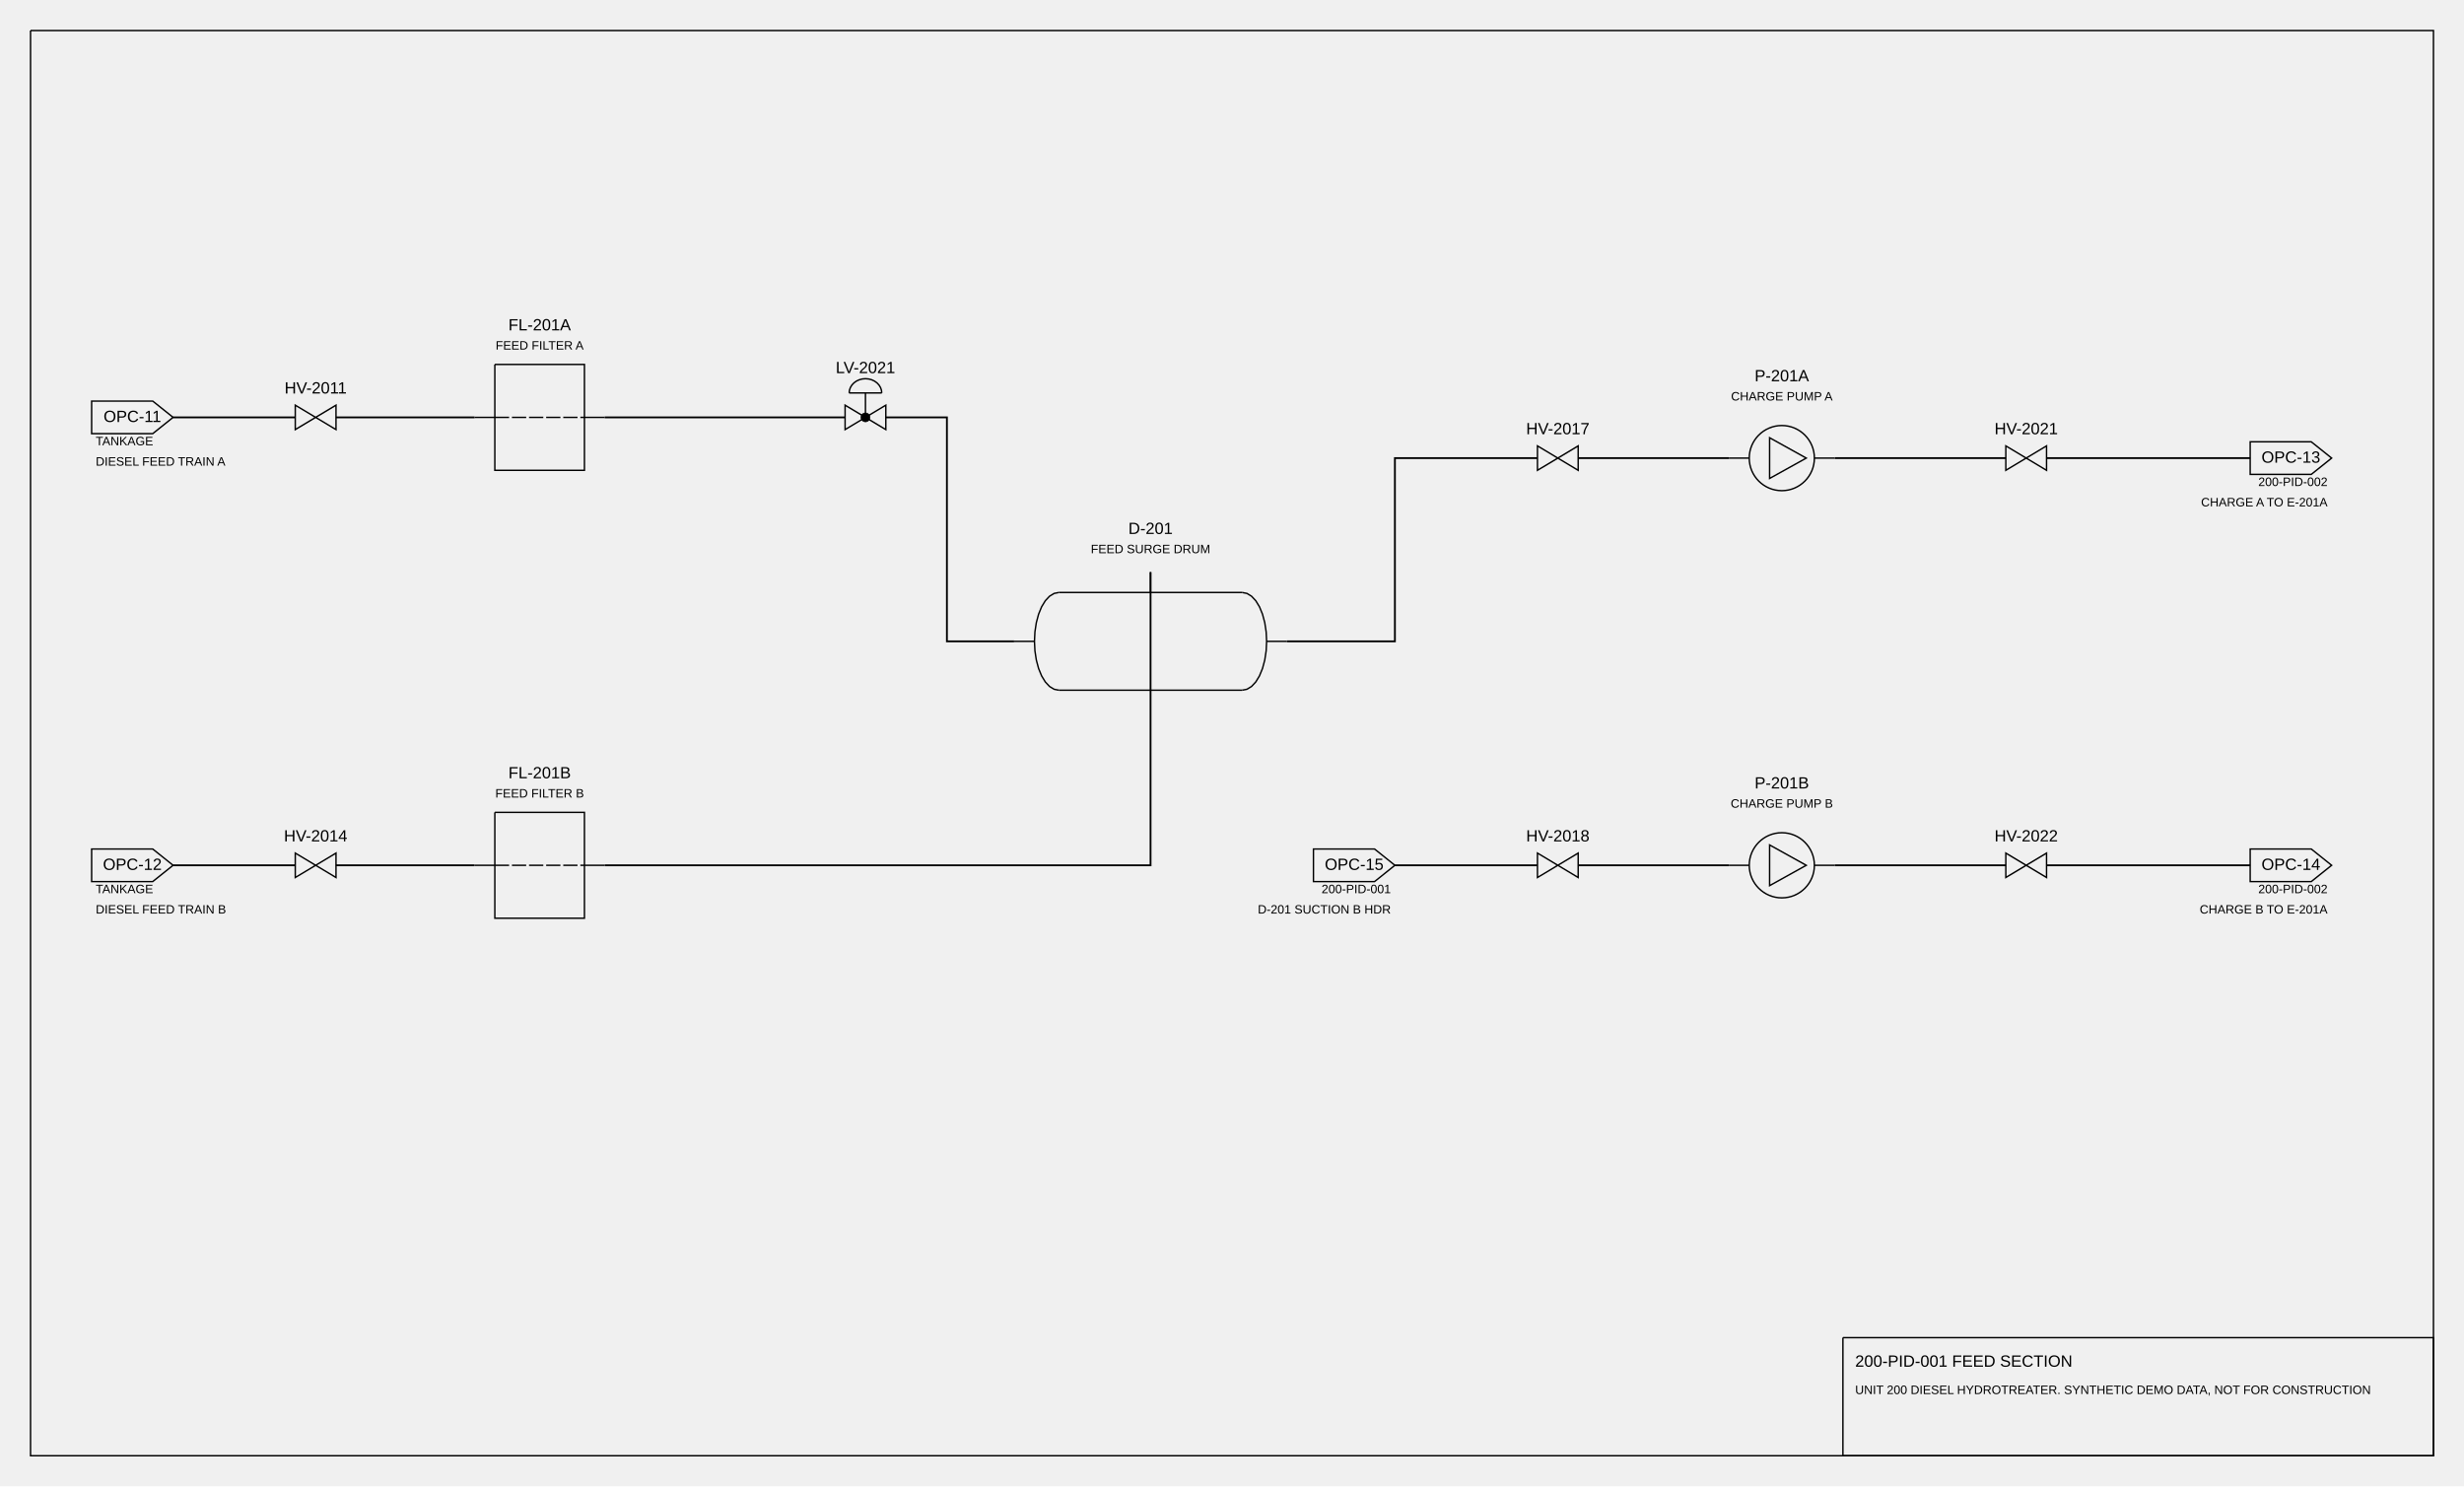
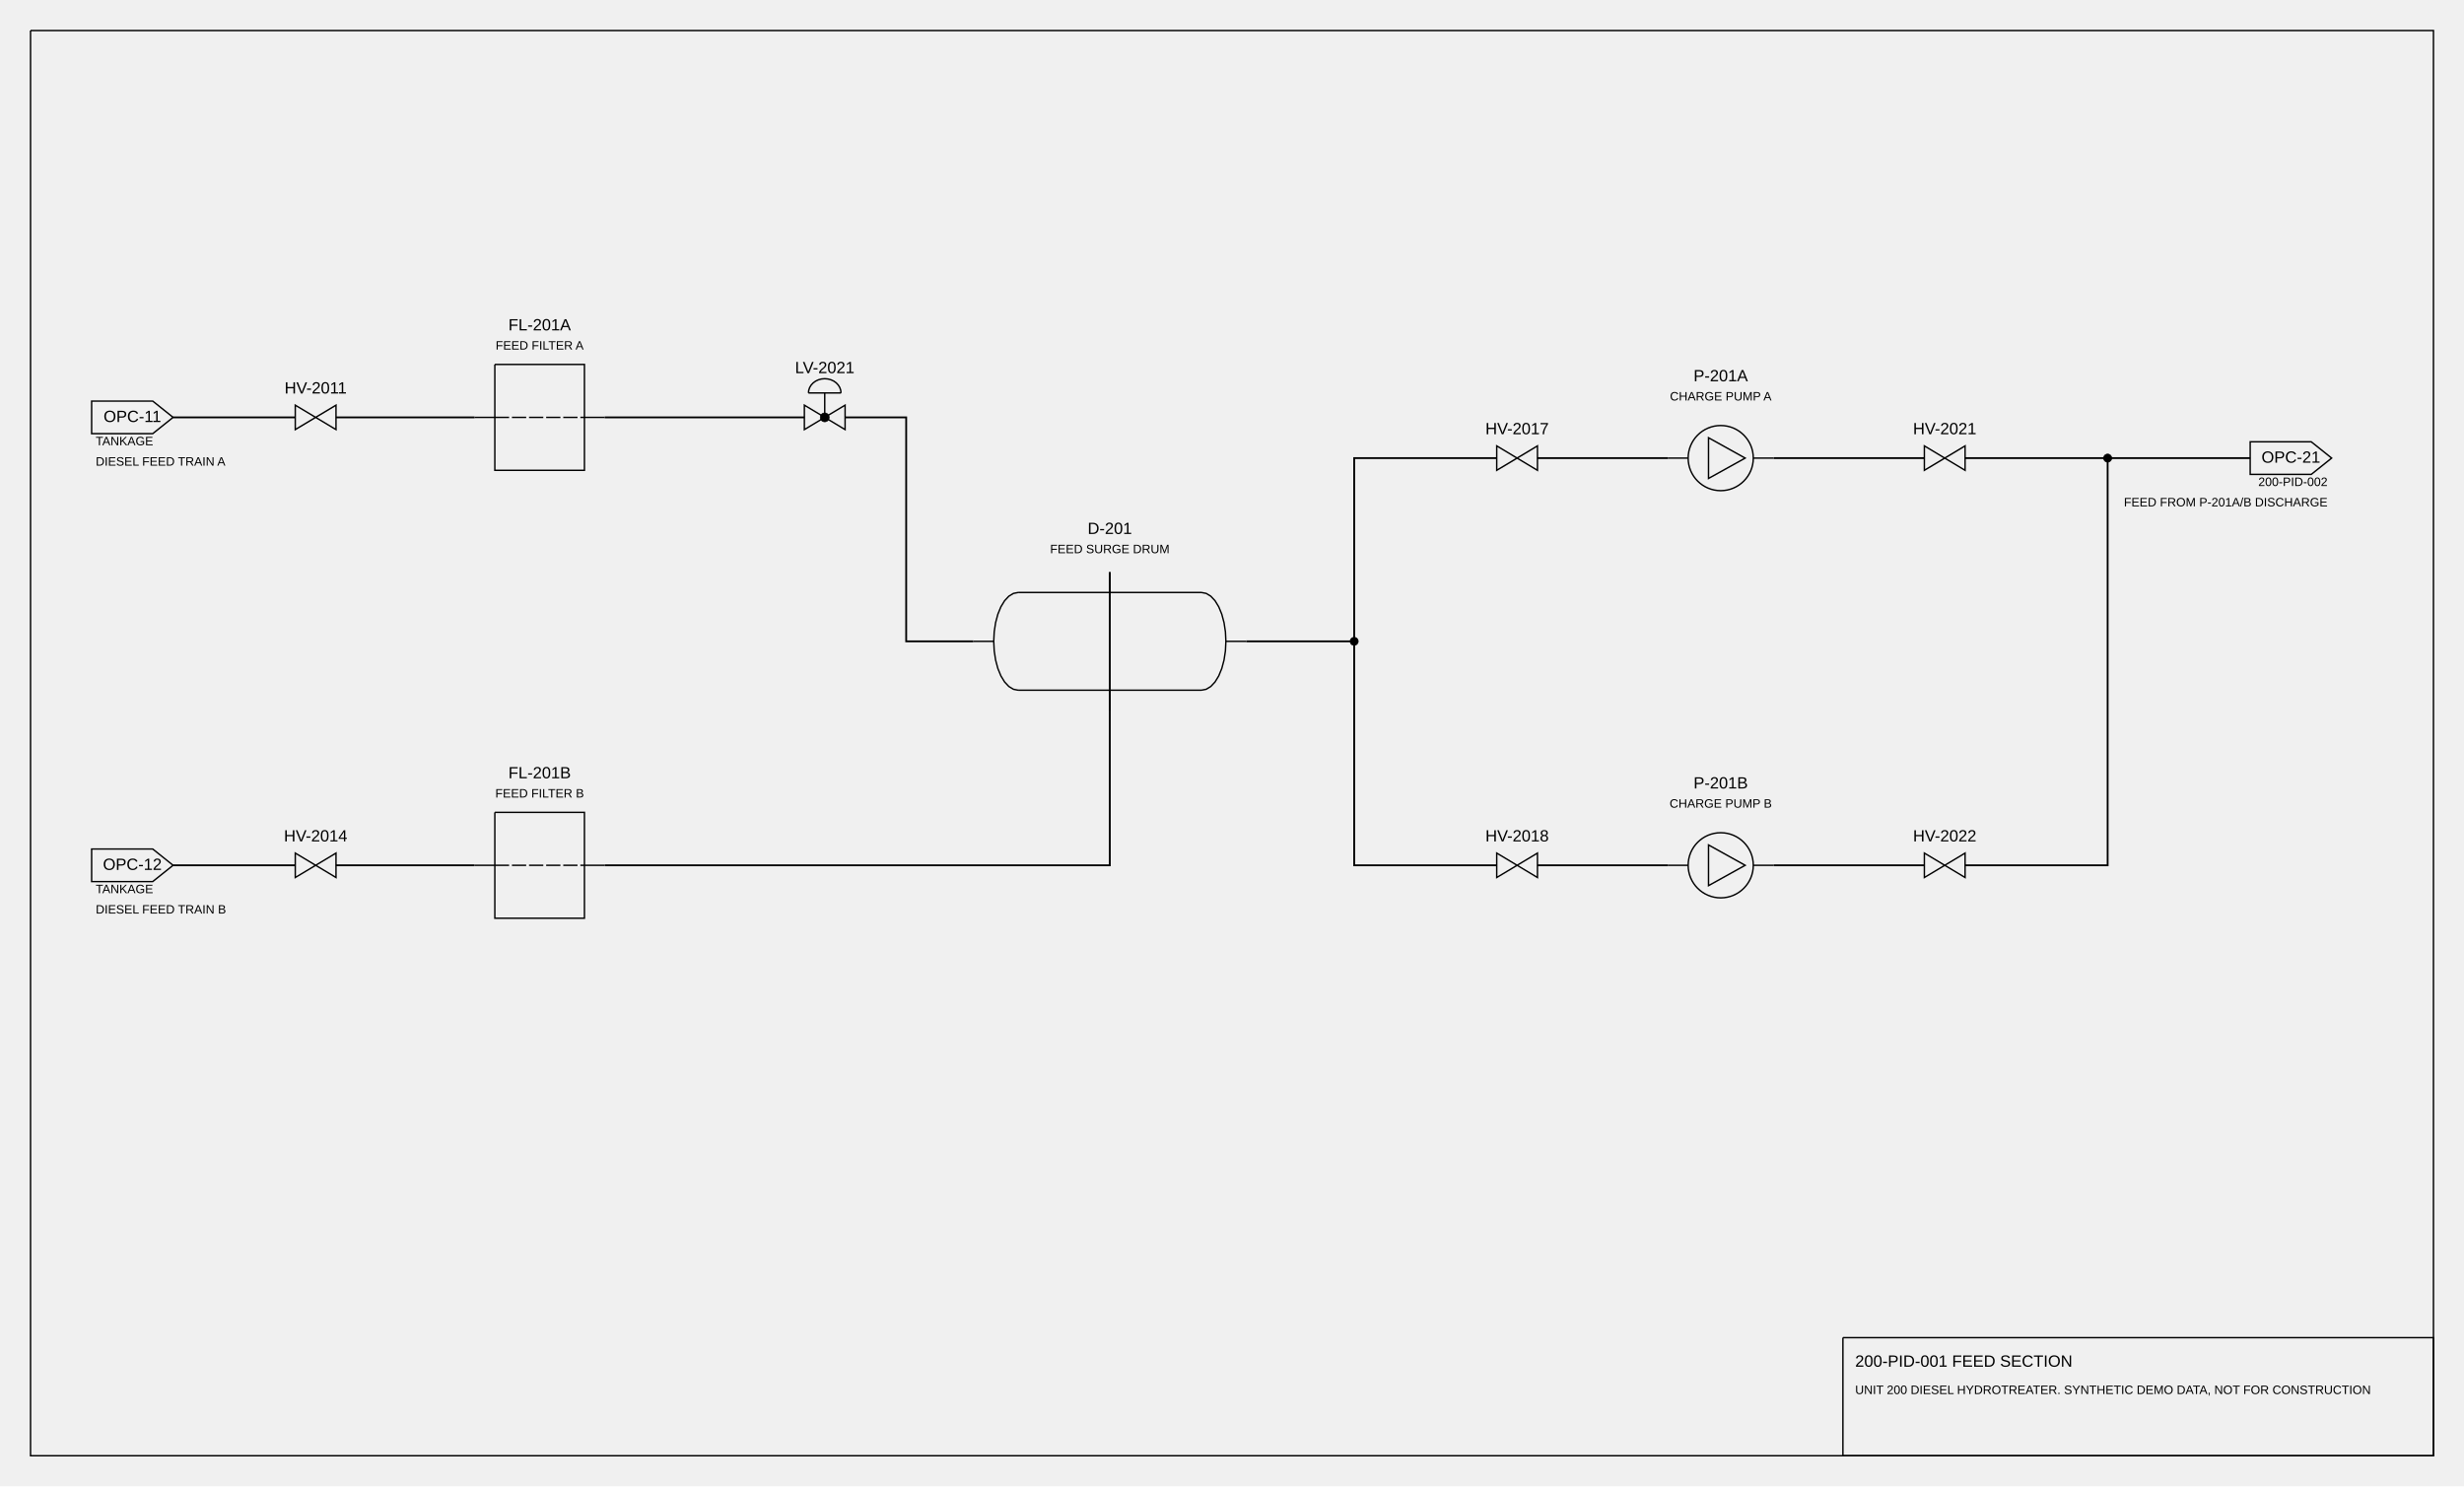
<svg xmlns="http://www.w3.org/2000/svg" width="1210.0" height="730.0" viewBox="-5.0 -5.0 1210.0 730.0">
  <rect x="-5.0" y="-5.0" width="1210.0" height="730.0" fill="#f0f0f0" />
  <g id="diagram-200-PID-001 Feed section" class="diagram">
    <g class="border">
      <polyline points="10.0,10.0 1190.0,10.0 1190.0,710.0 10.0,710.0 10.0,10.0" fill="none" stroke="rgb(0,0,0)" stroke-width="0.7" vector-effect="non-scaling-stroke" />
    </g>
    <g class="label">
      <polyline points="900.0,652.0 1190.0,652.0 1190.0,710.0 900.0,710.0 900.0,652.0" fill="none" stroke="rgb(0,0,0)" stroke-width="0.7" vector-effect="non-scaling-stroke" />
      <text x="906.0" y="664.0" text-anchor="start" dominant-baseline="middle" font-family="'Arial', Arial" font-size="8.0" fill="rgb(0,0,0)">200-PID-001  FEED SECTION</text>
      <text x="906.0" y="678.0" text-anchor="start" dominant-baseline="middle" font-family="'Arial', Arial" font-size="6.0" fill="rgb(0,0,0)">UNIT 200 DIESEL HYDROTREATER. SYNTHETIC DEMO DATA, NOT FOR CONSTRUCTION</text>
    </g>
    <g id="FL_201A" class="representation-group">
      <g class="static">
        <g>
          <g id="LIQUID_FILTER" transform="translate(260.00,200.00)">
            <polyline points="-22.0,-26.0 22.0,-26.0 22.0,26.0 -22.0,26.0 -22.0,-26.0" fill="none" stroke="rgb(0,0,0)" stroke-width="0.7" vector-effect="non-scaling-stroke" />
            <polyline points="-22.0,0.0 22.0,0.0" fill="none" stroke="rgb(0,0,0)" stroke-width="0.7" vector-effect="non-scaling-stroke" stroke-dasharray="7.0,1.4" />
            <polyline points="-32.0,0.0 -22.0,0.0" fill="none" stroke="rgb(0,0,0)" stroke-width="0.7" vector-effect="non-scaling-stroke" />
            <polyline points="22.0,0.0 32.0,0.0" fill="none" stroke="rgb(0,0,0)" stroke-width="0.7" vector-effect="non-scaling-stroke" />
          </g>
        </g>
      </g>
      <g class="equipmenttagnamelabel">
        <text x="260.0" y="155.0" text-anchor="middle" dominant-baseline="middle" font-family="'Arial', Arial" font-size="8.0" fill="rgb(0,0,0)">FL-201A</text>
      </g>
      <g class="label">
        <text x="260.0" y="165.0" text-anchor="middle" dominant-baseline="middle" font-family="'Arial', Arial" font-size="6.0" fill="rgb(0,0,0)">FEED FILTER A</text>
      </g>
      <g id="FL_201A_N1" class="representation-group">
        <g id="FL_201A_N1_node" class="representation-group" />
      </g>
      <g id="FL_201A_N2" class="representation-group">
        <g id="FL_201A_N2_node" class="representation-group" />
      </g>
    </g>
    <g id="FL_201B" class="representation-group">
      <g class="static">
        <g>
          <g id="LIQUID_FILTER" transform="translate(260.00,420.00)">
            <polyline points="-22.0,-26.0 22.0,-26.0 22.0,26.0 -22.0,26.0 -22.0,-26.0" fill="none" stroke="rgb(0,0,0)" stroke-width="0.7" vector-effect="non-scaling-stroke" />
            <polyline points="-22.0,0.0 22.0,0.0" fill="none" stroke="rgb(0,0,0)" stroke-width="0.7" vector-effect="non-scaling-stroke" stroke-dasharray="7.0,1.4" />
            <polyline points="-32.0,0.0 -22.0,0.0" fill="none" stroke="rgb(0,0,0)" stroke-width="0.7" vector-effect="non-scaling-stroke" />
            <polyline points="22.0,0.0 32.0,0.0" fill="none" stroke="rgb(0,0,0)" stroke-width="0.7" vector-effect="non-scaling-stroke" />
          </g>
        </g>
      </g>
      <g class="equipmenttagnamelabel">
        <text x="260.0" y="375.0" text-anchor="middle" dominant-baseline="middle" font-family="'Arial', Arial" font-size="8.0" fill="rgb(0,0,0)">FL-201B</text>
      </g>
      <g class="label">
        <text x="260.0" y="385.0" text-anchor="middle" dominant-baseline="middle" font-family="'Arial', Arial" font-size="6.0" fill="rgb(0,0,0)">FEED FILTER B</text>
      </g>
      <g id="FL_201B_N1" class="representation-group">
        <g id="FL_201B_N1_node" class="representation-group" />
      </g>
      <g id="FL_201B_N2" class="representation-group">
        <g id="FL_201B_N2_node" class="representation-group" />
      </g>
    </g>
    <g id="D_201" class="representation-group">
      <g class="static">
        <g>
-           <g id="HORIZONTAL_DRUM" transform="translate(560.00,310.00)">
+           <g id="HORIZONTAL_DRUM" transform="translate(540.00,310.00)">
            <polyline points="-45.0,-24.0 45.0,-24.0" fill="none" stroke="rgb(0,0,0)" stroke-width="0.7" vector-effect="non-scaling-stroke" />
            <polyline points="-45.0,24.0 45.0,24.0" fill="none" stroke="rgb(0,0,0)" stroke-width="0.7" vector-effect="non-scaling-stroke" />
            <polyline points="-45.0,24.0 -47.341,23.539 -49.592,22.173 -51.667,19.955 -53.485,16.971 -54.978,13.334 -56.087,9.184 -56.769,4.682 -57.0,0.0 -56.769,-4.682 -56.087,-9.184 -54.978,-13.334 -53.485,-16.971 -51.667,-19.955 -49.592,-22.173 -47.341,-23.539 -45.0,-24.0" fill="none" stroke="rgb(0,0,0)" stroke-width="0.7" vector-effect="non-scaling-stroke" />
            <polyline points="45.0,-24.0 47.341,-23.539 49.592,-22.173 51.667,-19.955 53.485,-16.971 54.978,-13.334 56.087,-9.184 56.769,-4.682 57.0,0.0 56.769,4.682 56.087,9.184 54.978,13.334 53.485,16.971 51.667,19.955 49.592,22.173 47.341,23.539 45.0,24.0" fill="none" stroke="rgb(0,0,0)" stroke-width="0.7" vector-effect="non-scaling-stroke" />
            <polyline points="-57.0,0.0 -67.0,0.0" fill="none" stroke="rgb(0,0,0)" stroke-width="0.7" vector-effect="non-scaling-stroke" />
            <polyline points="57.0,0.0 67.0,0.0" fill="none" stroke="rgb(0,0,0)" stroke-width="0.7" vector-effect="non-scaling-stroke" />
            <polyline points="0.0,-24.0 0.0,-34.0" fill="none" stroke="rgb(0,0,0)" stroke-width="0.7" vector-effect="non-scaling-stroke" />
+             <polyline points="0.0,24.0 0.0,34.0" fill="none" stroke="rgb(0,0,0)" stroke-width="0.7" vector-effect="non-scaling-stroke" />
          </g>
        </g>
      </g>
      <g class="equipmenttagnamelabel">
-         <text x="560.0" y="255.0" text-anchor="middle" dominant-baseline="middle" font-family="'Arial', Arial" font-size="8.0" fill="rgb(0,0,0)">D-201</text>
-       </g>
-       <g class="label">
-         <text x="560.0" y="265.0" text-anchor="middle" dominant-baseline="middle" font-family="'Arial', Arial" font-size="6.0" fill="rgb(0,0,0)">FEED SURGE DRUM</text>
+         <text x="540.0" y="255.0" text-anchor="middle" dominant-baseline="middle" font-family="'Arial', Arial" font-size="8.0" fill="rgb(0,0,0)">D-201</text>
+       </g>
+       <g class="label">
+         <text x="540.0" y="265.0" text-anchor="middle" dominant-baseline="middle" font-family="'Arial', Arial" font-size="6.0" fill="rgb(0,0,0)">FEED SURGE DRUM</text>
      </g>
      <g id="D_201_N1" class="representation-group">
        <g id="D_201_N1_node" class="representation-group" />
      </g>
      <g id="D_201_N2" class="representation-group">
        <g id="D_201_N2_node" class="representation-group" />
      </g>
      <g id="D_201_N3" class="representation-group">
        <g id="D_201_N3_node" class="representation-group" />
      </g>
    </g>
    <g id="P_201A" class="representation-group">
      <g class="static">
        <g>
-           <g id="CENTRIFUGAL_PUMP" transform="translate(870.00,220.00)">
+           <g id="CENTRIFUGAL_PUMP" transform="translate(840.00,220.00)">
            <ellipse cx="0.0" cy="0.0" rx="16.0" ry="16.0" fill="none" stroke="rgb(0,0,0)" stroke-width="0.7" vector-effect="non-scaling-stroke" />
            <polygon points="-6.0,-10.0 12.0,0.0 -6.0,10.0" fill="none" stroke="rgb(0,0,0)" stroke-width="0.7" vector-effect="non-scaling-stroke" />
            <polyline points="-26.0,0.0 -16.0,0.0" fill="none" stroke="rgb(0,0,0)" stroke-width="0.7" vector-effect="non-scaling-stroke" />
            <polyline points="16.0,0.0 26.0,0.0" fill="none" stroke="rgb(0,0,0)" stroke-width="0.7" vector-effect="non-scaling-stroke" />
          </g>
        </g>
      </g>
      <g class="equipmenttagnamelabel">
-         <text x="870.0" y="180.0" text-anchor="middle" dominant-baseline="middle" font-family="'Arial', Arial" font-size="8.0" fill="rgb(0,0,0)">P-201A</text>
-       </g>
-       <g class="label">
-         <text x="870.0" y="190.0" text-anchor="middle" dominant-baseline="middle" font-family="'Arial', Arial" font-size="6.0" fill="rgb(0,0,0)">CHARGE PUMP A</text>
+         <text x="840.0" y="180.0" text-anchor="middle" dominant-baseline="middle" font-family="'Arial', Arial" font-size="8.0" fill="rgb(0,0,0)">P-201A</text>
+       </g>
+       <g class="label">
+         <text x="840.0" y="190.0" text-anchor="middle" dominant-baseline="middle" font-family="'Arial', Arial" font-size="6.0" fill="rgb(0,0,0)">CHARGE PUMP A</text>
      </g>
      <g id="P_201A_N1" class="representation-group">
        <g id="P_201A_N1_node" class="representation-group" />
      </g>
      <g id="P_201A_N2" class="representation-group">
        <g id="P_201A_N2_node" class="representation-group" />
      </g>
    </g>
    <g id="P_201B" class="representation-group">
      <g class="static">
        <g>
-           <g id="CENTRIFUGAL_PUMP" transform="translate(870.00,420.00)">
+           <g id="CENTRIFUGAL_PUMP" transform="translate(840.00,420.00)">
            <ellipse cx="0.0" cy="0.0" rx="16.0" ry="16.0" fill="none" stroke="rgb(0,0,0)" stroke-width="0.7" vector-effect="non-scaling-stroke" />
            <polygon points="-6.0,-10.0 12.0,0.0 -6.0,10.0" fill="none" stroke="rgb(0,0,0)" stroke-width="0.7" vector-effect="non-scaling-stroke" />
            <polyline points="-26.0,0.0 -16.0,0.0" fill="none" stroke="rgb(0,0,0)" stroke-width="0.7" vector-effect="non-scaling-stroke" />
            <polyline points="16.0,0.0 26.0,0.0" fill="none" stroke="rgb(0,0,0)" stroke-width="0.7" vector-effect="non-scaling-stroke" />
          </g>
        </g>
      </g>
      <g class="equipmenttagnamelabel">
-         <text x="870.0" y="380.0" text-anchor="middle" dominant-baseline="middle" font-family="'Arial', Arial" font-size="8.0" fill="rgb(0,0,0)">P-201B</text>
-       </g>
-       <g class="label">
-         <text x="870.0" y="390.0" text-anchor="middle" dominant-baseline="middle" font-family="'Arial', Arial" font-size="6.0" fill="rgb(0,0,0)">CHARGE PUMP B</text>
+         <text x="840.0" y="380.0" text-anchor="middle" dominant-baseline="middle" font-family="'Arial', Arial" font-size="8.0" fill="rgb(0,0,0)">P-201B</text>
+       </g>
+       <g class="label">
+         <text x="840.0" y="390.0" text-anchor="middle" dominant-baseline="middle" font-family="'Arial', Arial" font-size="6.0" fill="rgb(0,0,0)">CHARGE PUMP B</text>
      </g>
      <g id="P_201B_N1" class="representation-group">
        <g id="P_201B_N1_node" class="representation-group" />
      </g>
      <g id="P_201B_N2" class="representation-group">
        <g id="P_201B_N2_node" class="representation-group" />
      </g>
    </g>
    <g id="HV_2011" class="representation-group">
      <g class="static">
        <g>
          <g id="GATE_VALVE" transform="translate(150.00,200.00)">
            <polygon points="-10.0,-6.0 10.0,6.0 10.0,-6.0 -10.0,6.0" fill="none" stroke="rgb(0,0,0)" stroke-width="0.7" vector-effect="non-scaling-stroke" />
          </g>
        </g>
      </g>
      <g class="valvelabel">
        <text x="150.0" y="186.0" text-anchor="middle" dominant-baseline="middle" font-family="'Arial', Arial" font-size="8.0" fill="rgb(0,0,0)">HV-2011</text>
      </g>
      <g id="HV_2011_in" class="representation-group" />
      <g id="HV_2011_out" class="representation-group" />
    </g>
    <g id="HV_2014" class="representation-group">
      <g class="static">
        <g>
          <g id="GATE_VALVE" transform="translate(150.00,420.00)">
            <polygon points="-10.0,-6.0 10.0,6.0 10.0,-6.0 -10.0,6.0" fill="none" stroke="rgb(0,0,0)" stroke-width="0.7" vector-effect="non-scaling-stroke" />
          </g>
        </g>
      </g>
      <g class="valvelabel">
        <text x="150.0" y="406.0" text-anchor="middle" dominant-baseline="middle" font-family="'Arial', Arial" font-size="8.0" fill="rgb(0,0,0)">HV-2014</text>
      </g>
      <g id="HV_2014_in" class="representation-group" />
      <g id="HV_2014_out" class="representation-group" />
    </g>
    <g id="HV_2017" class="representation-group">
      <g class="static">
        <g>
-           <g id="GATE_VALVE" transform="translate(760.00,220.00)">
-             <polygon points="-10.0,-6.0 10.0,6.0 10.0,-6.0 -10.0,6.0" fill="none" stroke="rgb(0,0,0)" stroke-width="0.7" vector-effect="non-scaling-stroke" />
-           </g>
-         </g>
-       </g>
-       <g class="valvelabel">
-         <text x="760.0" y="206.0" text-anchor="middle" dominant-baseline="middle" font-family="'Arial', Arial" font-size="8.0" fill="rgb(0,0,0)">HV-2017</text>
+           <g id="GATE_VALVE" transform="translate(740.00,220.00)">
+             <polygon points="-10.0,-6.0 10.0,6.0 10.0,-6.0 -10.0,6.0" fill="none" stroke="rgb(0,0,0)" stroke-width="0.7" vector-effect="non-scaling-stroke" />
+           </g>
+         </g>
+       </g>
+       <g class="valvelabel">
+         <text x="740.0" y="206.0" text-anchor="middle" dominant-baseline="middle" font-family="'Arial', Arial" font-size="8.0" fill="rgb(0,0,0)">HV-2017</text>
      </g>
      <g id="HV_2017_in" class="representation-group" />
      <g id="HV_2017_out" class="representation-group" />
    </g>
    <g id="HV_2018" class="representation-group">
      <g class="static">
        <g>
-           <g id="GATE_VALVE" transform="translate(760.00,420.00)">
-             <polygon points="-10.0,-6.0 10.0,6.0 10.0,-6.0 -10.0,6.0" fill="none" stroke="rgb(0,0,0)" stroke-width="0.7" vector-effect="non-scaling-stroke" />
-           </g>
-         </g>
-       </g>
-       <g class="valvelabel">
-         <text x="760.0" y="406.0" text-anchor="middle" dominant-baseline="middle" font-family="'Arial', Arial" font-size="8.0" fill="rgb(0,0,0)">HV-2018</text>
+           <g id="GATE_VALVE" transform="translate(740.00,420.00)">
+             <polygon points="-10.0,-6.0 10.0,6.0 10.0,-6.0 -10.0,6.0" fill="none" stroke="rgb(0,0,0)" stroke-width="0.7" vector-effect="non-scaling-stroke" />
+           </g>
+         </g>
+       </g>
+       <g class="valvelabel">
+         <text x="740.0" y="406.0" text-anchor="middle" dominant-baseline="middle" font-family="'Arial', Arial" font-size="8.0" fill="rgb(0,0,0)">HV-2018</text>
      </g>
      <g id="HV_2018_in" class="representation-group" />
      <g id="HV_2018_out" class="representation-group" />
    </g>
    <g id="HV_2021" class="representation-group">
      <g class="static">
        <g>
-           <g id="GATE_VALVE" transform="translate(990.00,220.00)">
-             <polygon points="-10.0,-6.0 10.0,6.0 10.0,-6.0 -10.0,6.0" fill="none" stroke="rgb(0,0,0)" stroke-width="0.7" vector-effect="non-scaling-stroke" />
-           </g>
-         </g>
-       </g>
-       <g class="valvelabel">
-         <text x="990.0" y="206.0" text-anchor="middle" dominant-baseline="middle" font-family="'Arial', Arial" font-size="8.0" fill="rgb(0,0,0)">HV-2021</text>
+           <g id="GATE_VALVE" transform="translate(950.00,220.00)">
+             <polygon points="-10.0,-6.0 10.0,6.0 10.0,-6.0 -10.0,6.0" fill="none" stroke="rgb(0,0,0)" stroke-width="0.7" vector-effect="non-scaling-stroke" />
+           </g>
+         </g>
+       </g>
+       <g class="valvelabel">
+         <text x="950.0" y="206.0" text-anchor="middle" dominant-baseline="middle" font-family="'Arial', Arial" font-size="8.0" fill="rgb(0,0,0)">HV-2021</text>
      </g>
      <g id="HV_2021_in" class="representation-group" />
      <g id="HV_2021_out" class="representation-group" />
    </g>
    <g id="HV_2022" class="representation-group">
      <g class="static">
        <g>
-           <g id="GATE_VALVE" transform="translate(990.00,420.00)">
-             <polygon points="-10.0,-6.0 10.0,6.0 10.0,-6.0 -10.0,6.0" fill="none" stroke="rgb(0,0,0)" stroke-width="0.7" vector-effect="non-scaling-stroke" />
-           </g>
-         </g>
-       </g>
-       <g class="valvelabel">
-         <text x="990.0" y="406.0" text-anchor="middle" dominant-baseline="middle" font-family="'Arial', Arial" font-size="8.0" fill="rgb(0,0,0)">HV-2022</text>
+           <g id="GATE_VALVE" transform="translate(950.00,420.00)">
+             <polygon points="-10.0,-6.0 10.0,6.0 10.0,-6.0 -10.0,6.0" fill="none" stroke="rgb(0,0,0)" stroke-width="0.7" vector-effect="non-scaling-stroke" />
+           </g>
+         </g>
+       </g>
+       <g class="valvelabel">
+         <text x="950.0" y="406.0" text-anchor="middle" dominant-baseline="middle" font-family="'Arial', Arial" font-size="8.0" fill="rgb(0,0,0)">HV-2022</text>
      </g>
      <g id="HV_2022_in" class="representation-group" />
      <g id="HV_2022_out" class="representation-group" />
    </g>
    <g id="LV_2021" class="representation-group">
      <g class="static">
        <g>
-           <g id="GLOBE_CONTROL_VALVE" transform="translate(420.00,200.00)">
+           <g id="GLOBE_CONTROL_VALVE" transform="translate(400.00,200.00)">
            <polygon points="-10.0,-6.0 10.0,6.0 10.0,-6.0 -10.0,6.0" fill="none" stroke="rgb(0,0,0)" stroke-width="0.7" vector-effect="non-scaling-stroke" />
            <ellipse cx="0.0" cy="0.0" rx="2.2" ry="2.2" fill="rgb(0,0,0)" stroke="rgb(0,0,0)" stroke-width="0.3" vector-effect="non-scaling-stroke" />
            <polyline points="0.0,0.0 0.0,-12.0" fill="none" stroke="rgb(0,0,0)" stroke-width="0.7" vector-effect="non-scaling-stroke" />
            <polyline points="-8.0,-12.0 8.0,-12.0" fill="none" stroke="rgb(0,0,0)" stroke-width="0.7" vector-effect="non-scaling-stroke" />
            <polyline points="-8.0,-12.0 -7.846,-13.366 -7.391,-14.679 -6.652,-15.889 -5.657,-16.95 -4.445,-17.82 -3.062,-18.467 -1.561,-18.866 -0.0,-19.0 1.561,-18.866 3.062,-18.467 4.445,-17.82 5.657,-16.95 6.652,-15.889 7.391,-14.679 7.846,-13.366 8.0,-12.0" fill="none" stroke="rgb(0,0,0)" stroke-width="0.7" vector-effect="non-scaling-stroke" />
          </g>
        </g>
      </g>
      <g class="valvelabel">
-         <text x="420.0" y="176.0" text-anchor="middle" dominant-baseline="middle" font-family="'Arial', Arial" font-size="8.0" fill="rgb(0,0,0)">LV-2021</text>
+         <text x="400.0" y="176.0" text-anchor="middle" dominant-baseline="middle" font-family="'Arial', Arial" font-size="8.0" fill="rgb(0,0,0)">LV-2021</text>
      </g>
      <g id="LV_2021_in" class="representation-group" />
      <g id="LV_2021_out" class="representation-group" />
    </g>
    <g id="OPC_11" class="representation-group">
      <g class="static">
        <g>
          <g id="PIPE_OFF_PAGE_CONNECTOR" transform="translate(60.00,200.00)">
            <polygon points="-20.0,-8.0 10.0,-8.0 20.0,0.0 10.0,8.0 -20.0,8.0" fill="none" stroke="rgb(0,0,0)" stroke-width="0.7" vector-effect="non-scaling-stroke" />
          </g>
        </g>
      </g>
      <g class="offpageconnectornumberlabel">
        <text x="60.0" y="200.0" text-anchor="middle" dominant-baseline="middle" font-family="'Arial', Arial" font-size="8.0" fill="rgb(0,0,0)">OPC-11</text>
      </g>
      <g class="offpageconnectordescriptionlabel">
        <text x="42.0" y="222.0" text-anchor="start" dominant-baseline="middle" font-family="'Arial', Arial" font-size="6.0" fill="rgb(0,0,0)">DIESEL FEED TRAIN A</text>
      </g>
      <g class="label">
        <text x="42.0" y="212.0" text-anchor="start" dominant-baseline="middle" font-family="'Arial', Arial" font-size="6.0" fill="rgb(0,0,0)">TANKAGE</text>
      </g>
      <g id="OPC_11_node" class="representation-group" />
    </g>
    <g id="OPC_12" class="representation-group">
      <g class="static">
        <g>
          <g id="PIPE_OFF_PAGE_CONNECTOR" transform="translate(60.00,420.00)">
            <polygon points="-20.0,-8.0 10.0,-8.0 20.0,0.0 10.0,8.0 -20.0,8.0" fill="none" stroke="rgb(0,0,0)" stroke-width="0.7" vector-effect="non-scaling-stroke" />
          </g>
        </g>
      </g>
      <g class="offpageconnectornumberlabel">
        <text x="60.0" y="420.0" text-anchor="middle" dominant-baseline="middle" font-family="'Arial', Arial" font-size="8.0" fill="rgb(0,0,0)">OPC-12</text>
      </g>
      <g class="offpageconnectordescriptionlabel">
        <text x="42.0" y="442.0" text-anchor="start" dominant-baseline="middle" font-family="'Arial', Arial" font-size="6.0" fill="rgb(0,0,0)">DIESEL FEED TRAIN B</text>
      </g>
      <g class="label">
        <text x="42.0" y="432.0" text-anchor="start" dominant-baseline="middle" font-family="'Arial', Arial" font-size="6.0" fill="rgb(0,0,0)">TANKAGE</text>
      </g>
      <g id="OPC_12_node" class="representation-group" />
    </g>
-     <g id="OPC_13" class="representation-group">
+     <g id="OPC_21" class="representation-group">
      <g class="static">
        <g>
          <g id="PIPE_OFF_PAGE_CONNECTOR" transform="translate(1120.00,220.00)">
            <polygon points="-20.0,-8.0 10.0,-8.0 20.0,0.0 10.0,8.0 -20.0,8.0" fill="none" stroke="rgb(0,0,0)" stroke-width="0.7" vector-effect="non-scaling-stroke" />
          </g>
        </g>
      </g>
      <g class="offpageconnectornumberlabel">
-         <text x="1120.0" y="220.0" text-anchor="middle" dominant-baseline="middle" font-family="'Arial', Arial" font-size="8.0" fill="rgb(0,0,0)">OPC-13</text>
+         <text x="1120.0" y="220.0" text-anchor="middle" dominant-baseline="middle" font-family="'Arial', Arial" font-size="8.0" fill="rgb(0,0,0)">OPC-21</text>
      </g>
      <g class="offpageconnectordescriptionlabel">
-         <text x="1138.0" y="242.0" text-anchor="end" dominant-baseline="middle" font-family="'Arial', Arial" font-size="6.0" fill="rgb(0,0,0)">CHARGE A TO E-201A</text>
+         <text x="1138.0" y="242.0" text-anchor="end" dominant-baseline="middle" font-family="'Arial', Arial" font-size="6.0" fill="rgb(0,0,0)">FEED FROM P-201A/B DISCHARGE</text>
      </g>
      <g class="label">
        <text x="1138.0" y="232.0" text-anchor="end" dominant-baseline="middle" font-family="'Arial', Arial" font-size="6.0" fill="rgb(0,0,0)">200-PID-002</text>
      </g>
-       <g id="OPC_13_node" class="representation-group" />
-     </g>
-     <g id="OPC_14" class="representation-group">
-       <g class="static">
-         <g>
-           <g id="PIPE_OFF_PAGE_CONNECTOR" transform="translate(1120.00,420.00)">
-             <polygon points="-20.0,-8.0 10.0,-8.0 20.0,0.0 10.0,8.0 -20.0,8.0" fill="none" stroke="rgb(0,0,0)" stroke-width="0.7" vector-effect="non-scaling-stroke" />
-           </g>
-         </g>
-       </g>
-       <g class="offpageconnectornumberlabel">
-         <text x="1120.0" y="420.0" text-anchor="middle" dominant-baseline="middle" font-family="'Arial', Arial" font-size="8.0" fill="rgb(0,0,0)">OPC-14</text>
-       </g>
-       <g class="offpageconnectordescriptionlabel">
-         <text x="1138.0" y="442.0" text-anchor="end" dominant-baseline="middle" font-family="'Arial', Arial" font-size="6.0" fill="rgb(0,0,0)">CHARGE B TO E-201A</text>
-       </g>
-       <g class="label">
-         <text x="1138.0" y="432.0" text-anchor="end" dominant-baseline="middle" font-family="'Arial', Arial" font-size="6.0" fill="rgb(0,0,0)">200-PID-002</text>
-       </g>
-       <g id="OPC_14_node" class="representation-group" />
-     </g>
-     <g id="OPC_15" class="representation-group">
-       <g class="static">
-         <g>
-           <g id="PIPE_OFF_PAGE_CONNECTOR" transform="translate(660.00,420.00)">
-             <polygon points="-20.0,-8.0 10.0,-8.0 20.0,0.0 10.0,8.0 -20.0,8.0" fill="none" stroke="rgb(0,0,0)" stroke-width="0.7" vector-effect="non-scaling-stroke" />
-           </g>
-         </g>
-       </g>
-       <g class="offpageconnectornumberlabel">
-         <text x="660.0" y="420.0" text-anchor="middle" dominant-baseline="middle" font-family="'Arial', Arial" font-size="8.0" fill="rgb(0,0,0)">OPC-15</text>
-       </g>
-       <g class="offpageconnectordescriptionlabel">
-         <text x="678.0" y="442.0" text-anchor="end" dominant-baseline="middle" font-family="'Arial', Arial" font-size="6.0" fill="rgb(0,0,0)">D-201 SUCTION B HDR</text>
-       </g>
-       <g class="label">
-         <text x="678.0" y="432.0" text-anchor="end" dominant-baseline="middle" font-family="'Arial', Arial" font-size="6.0" fill="rgb(0,0,0)">200-PID-001</text>
-       </g>
-       <g id="OPC_15_node" class="representation-group" />
+       <g id="OPC_21_node" class="representation-group" />
+     </g>
+     <g id="Tee_T101" class="representation-group">
+       <g class="static">
+         <g>
+           <g id="PIPE_TEE_JUNCTION" transform="translate(660.00,310.00)">
+             <ellipse cx="0.0" cy="0.0" rx="2.0" ry="2.0" fill="rgb(0,0,0)" stroke="rgb(0,0,0)" stroke-width="0.3" vector-effect="non-scaling-stroke" />
+           </g>
+         </g>
+       </g>
+       <g id="Tee_T101_n_0" class="representation-group" />
+       <g id="Tee_T101_n_1" class="representation-group" />
+       <g id="Tee_T101_n_2" class="representation-group" />
+     </g>
+     <g id="Tee_T102" class="representation-group">
+       <g class="static">
+         <g>
+           <g id="PIPE_TEE_JUNCTION" transform="translate(1030.00,220.00)">
+             <ellipse cx="0.0" cy="0.0" rx="2.0" ry="2.0" fill="rgb(0,0,0)" stroke="rgb(0,0,0)" stroke-width="0.3" vector-effect="non-scaling-stroke" />
+           </g>
+         </g>
+       </g>
+       <g id="Tee_T102_n_0" class="representation-group" />
+       <g id="Tee_T102_n_1" class="representation-group" />
+       <g id="Tee_T102_n_2" class="representation-group" />
    </g>
    <g id="L101_pipe_1" class="representation-group">
      <g class="static">
        <polyline points="80.0,200.0 140.0,200.0" fill="none" stroke="rgb(0,0,0)" stroke-width="0.9" vector-effect="non-scaling-stroke" />
      </g>
    </g>
    <g id="L101_pipe_2" class="representation-group">
      <g class="static">
        <polyline points="160.0,200.0 228.0,200.0" fill="none" stroke="rgb(0,0,0)" stroke-width="0.9" vector-effect="non-scaling-stroke" />
      </g>
    </g>
    <g id="L102_pipe_1" class="representation-group">
      <g class="static">
-         <polyline points="292.0,200.0 410.0,200.0" fill="none" stroke="rgb(0,0,0)" stroke-width="0.9" vector-effect="non-scaling-stroke" />
+         <polyline points="292.0,200.0 390.0,200.0" fill="none" stroke="rgb(0,0,0)" stroke-width="0.9" vector-effect="non-scaling-stroke" />
      </g>
    </g>
    <g id="L102_pipe_2" class="representation-group">
      <g class="static">
-         <polyline points="430.0,200.0 460.0,200.0 460.0,310.0 493.0,310.0" fill="none" stroke="rgb(0,0,0)" stroke-width="0.9" vector-effect="non-scaling-stroke" />
+         <polyline points="410.0,200.0 440.0,200.0 440.0,310.0 473.0,310.0" fill="none" stroke="rgb(0,0,0)" stroke-width="0.9" vector-effect="non-scaling-stroke" />
      </g>
    </g>
    <g id="L103_pipe_1" class="representation-group">
      <g class="static">
        <polyline points="80.0,420.0 140.0,420.0" fill="none" stroke="rgb(0,0,0)" stroke-width="0.9" vector-effect="non-scaling-stroke" />
      </g>
    </g>
    <g id="L103_pipe_2" class="representation-group">
      <g class="static">
        <polyline points="160.0,420.0 228.0,420.0" fill="none" stroke="rgb(0,0,0)" stroke-width="0.9" vector-effect="non-scaling-stroke" />
      </g>
    </g>
    <g id="L104_pipe_1" class="representation-group">
      <g class="static">
-         <polyline points="292.0,420.0 560.0,420.0 560.0,276.0 560.0,276.0" fill="none" stroke="rgb(0,0,0)" stroke-width="0.9" vector-effect="non-scaling-stroke" />
+         <polyline points="292.0,420.0 540.0,420.0 540.0,276.0 540.0,276.0" fill="none" stroke="rgb(0,0,0)" stroke-width="0.9" vector-effect="non-scaling-stroke" />
      </g>
    </g>
    <g id="L105_pipe_1" class="representation-group">
      <g class="static">
-         <polyline points="627.0,310.0 680.0,310.0 680.0,220.0 750.0,220.0" fill="none" stroke="rgb(0,0,0)" stroke-width="0.9" vector-effect="non-scaling-stroke" />
+         <polyline points="607.0,310.0 660.0,310.0" fill="none" stroke="rgb(0,0,0)" stroke-width="0.9" vector-effect="non-scaling-stroke" />
      </g>
    </g>
    <g id="L105_pipe_2" class="representation-group">
      <g class="static">
-         <polyline points="770.0,220.0 844.0,220.0" fill="none" stroke="rgb(0,0,0)" stroke-width="0.9" vector-effect="non-scaling-stroke" />
+         <polyline points="660.0,310.0 660.0,220.0 730.0,220.0" fill="none" stroke="rgb(0,0,0)" stroke-width="0.9" vector-effect="non-scaling-stroke" />
+       </g>
+     </g>
+     <g id="L105_pipe_3" class="representation-group">
+       <g class="static">
+         <polyline points="750.0,220.0 814.0,220.0" fill="none" stroke="rgb(0,0,0)" stroke-width="0.9" vector-effect="non-scaling-stroke" />
+       </g>
+     </g>
+     <g id="L107_pipe_1" class="representation-group">
+       <g class="static">
+         <polyline points="660.0,310.0 660.0,420.0 730.0,420.0" fill="none" stroke="rgb(0,0,0)" stroke-width="0.9" vector-effect="non-scaling-stroke" />
+       </g>
+     </g>
+     <g id="L107_pipe_2" class="representation-group">
+       <g class="static">
+         <polyline points="750.0,420.0 814.0,420.0" fill="none" stroke="rgb(0,0,0)" stroke-width="0.9" vector-effect="non-scaling-stroke" />
      </g>
    </g>
    <g id="L106_pipe_1" class="representation-group">
      <g class="static">
-         <polyline points="896.0,220.0 980.0,220.0" fill="none" stroke="rgb(0,0,0)" stroke-width="0.9" vector-effect="non-scaling-stroke" />
+         <polyline points="866.0,220.0 940.0,220.0" fill="none" stroke="rgb(0,0,0)" stroke-width="0.9" vector-effect="non-scaling-stroke" />
      </g>
    </g>
    <g id="L106_pipe_2" class="representation-group">
      <g class="static">
-         <polyline points="1000.0,220.0 1100.0,220.0" fill="none" stroke="rgb(0,0,0)" stroke-width="0.9" vector-effect="non-scaling-stroke" />
-       </g>
-     </g>
-     <g id="L107_pipe_1" class="representation-group">
-       <g class="static">
-         <polyline points="680.0,420.0 750.0,420.0" fill="none" stroke="rgb(0,0,0)" stroke-width="0.9" vector-effect="non-scaling-stroke" />
-       </g>
-     </g>
-     <g id="L107_pipe_2" class="representation-group">
-       <g class="static">
-         <polyline points="770.0,420.0 844.0,420.0" fill="none" stroke="rgb(0,0,0)" stroke-width="0.9" vector-effect="non-scaling-stroke" />
+         <polyline points="960.0,220.0 1030.0,220.0" fill="none" stroke="rgb(0,0,0)" stroke-width="0.9" vector-effect="non-scaling-stroke" />
+       </g>
+     </g>
+     <g id="L106_pipe_3" class="representation-group">
+       <g class="static">
+         <polyline points="1030.0,220.0 1100.0,220.0" fill="none" stroke="rgb(0,0,0)" stroke-width="0.9" vector-effect="non-scaling-stroke" />
      </g>
    </g>
    <g id="L108_pipe_1" class="representation-group">
      <g class="static">
-         <polyline points="896.0,420.0 980.0,420.0" fill="none" stroke="rgb(0,0,0)" stroke-width="0.9" vector-effect="non-scaling-stroke" />
+         <polyline points="866.0,420.0 940.0,420.0" fill="none" stroke="rgb(0,0,0)" stroke-width="0.9" vector-effect="non-scaling-stroke" />
      </g>
    </g>
    <g id="L108_pipe_2" class="representation-group">
      <g class="static">
-         <polyline points="1000.0,420.0 1100.0,420.0" fill="none" stroke="rgb(0,0,0)" stroke-width="0.9" vector-effect="non-scaling-stroke" />
+         <polyline points="960.0,420.0 1030.0,420.0 1030.0,220.0" fill="none" stroke="rgb(0,0,0)" stroke-width="0.9" vector-effect="non-scaling-stroke" />
      </g>
    </g>
  </g>
</svg>
